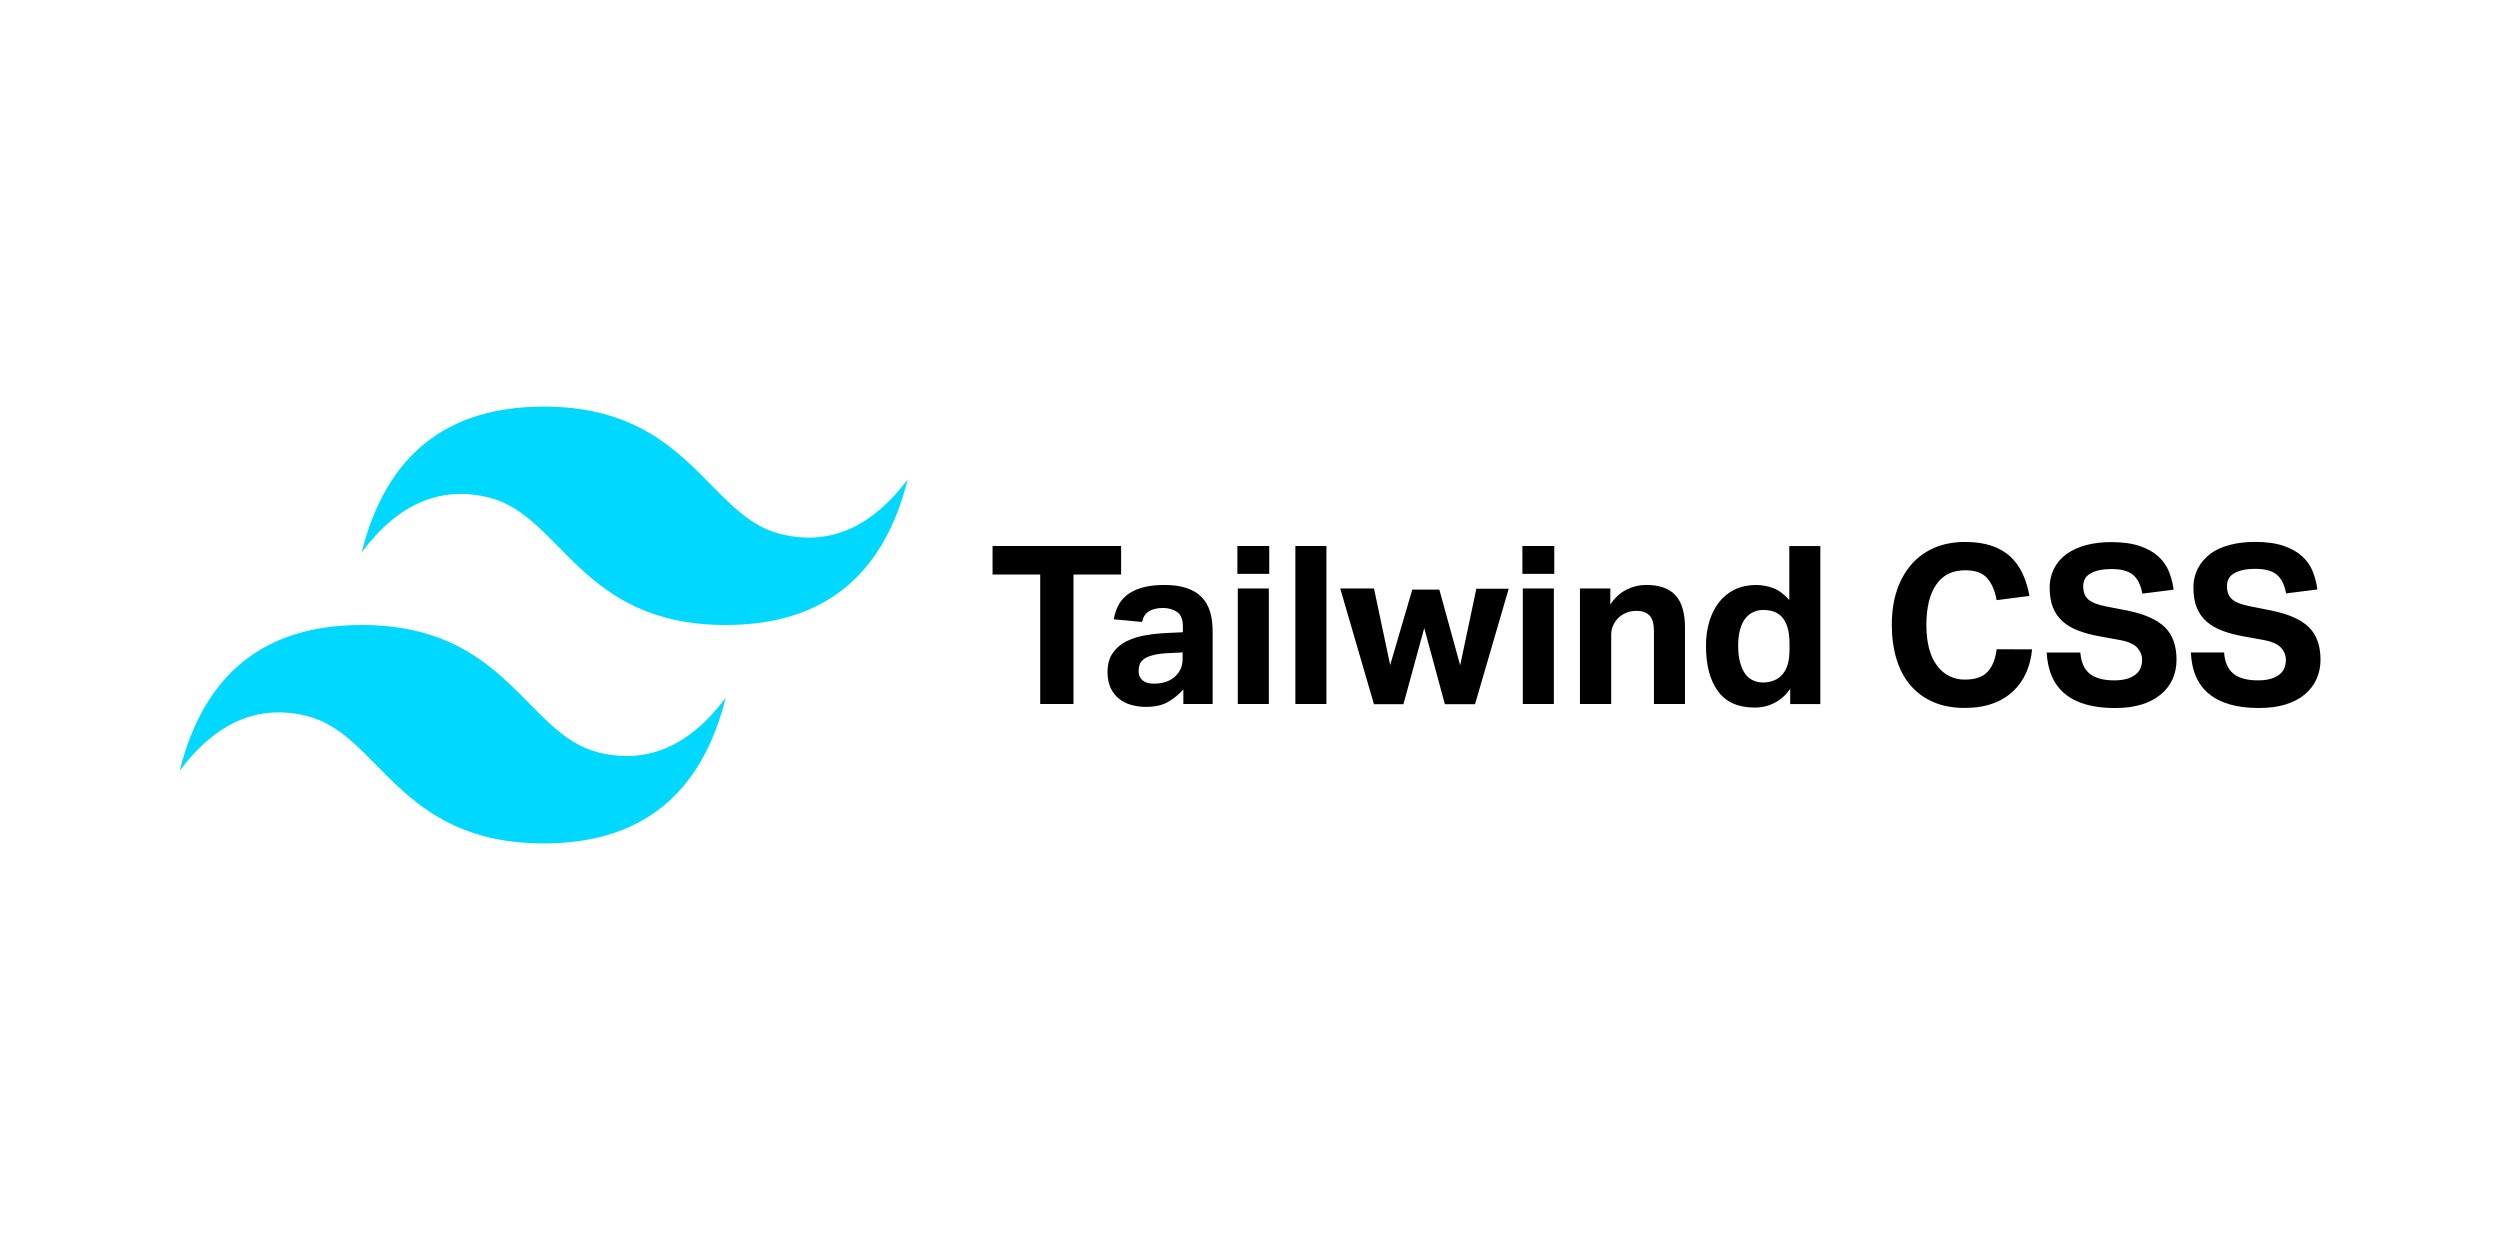
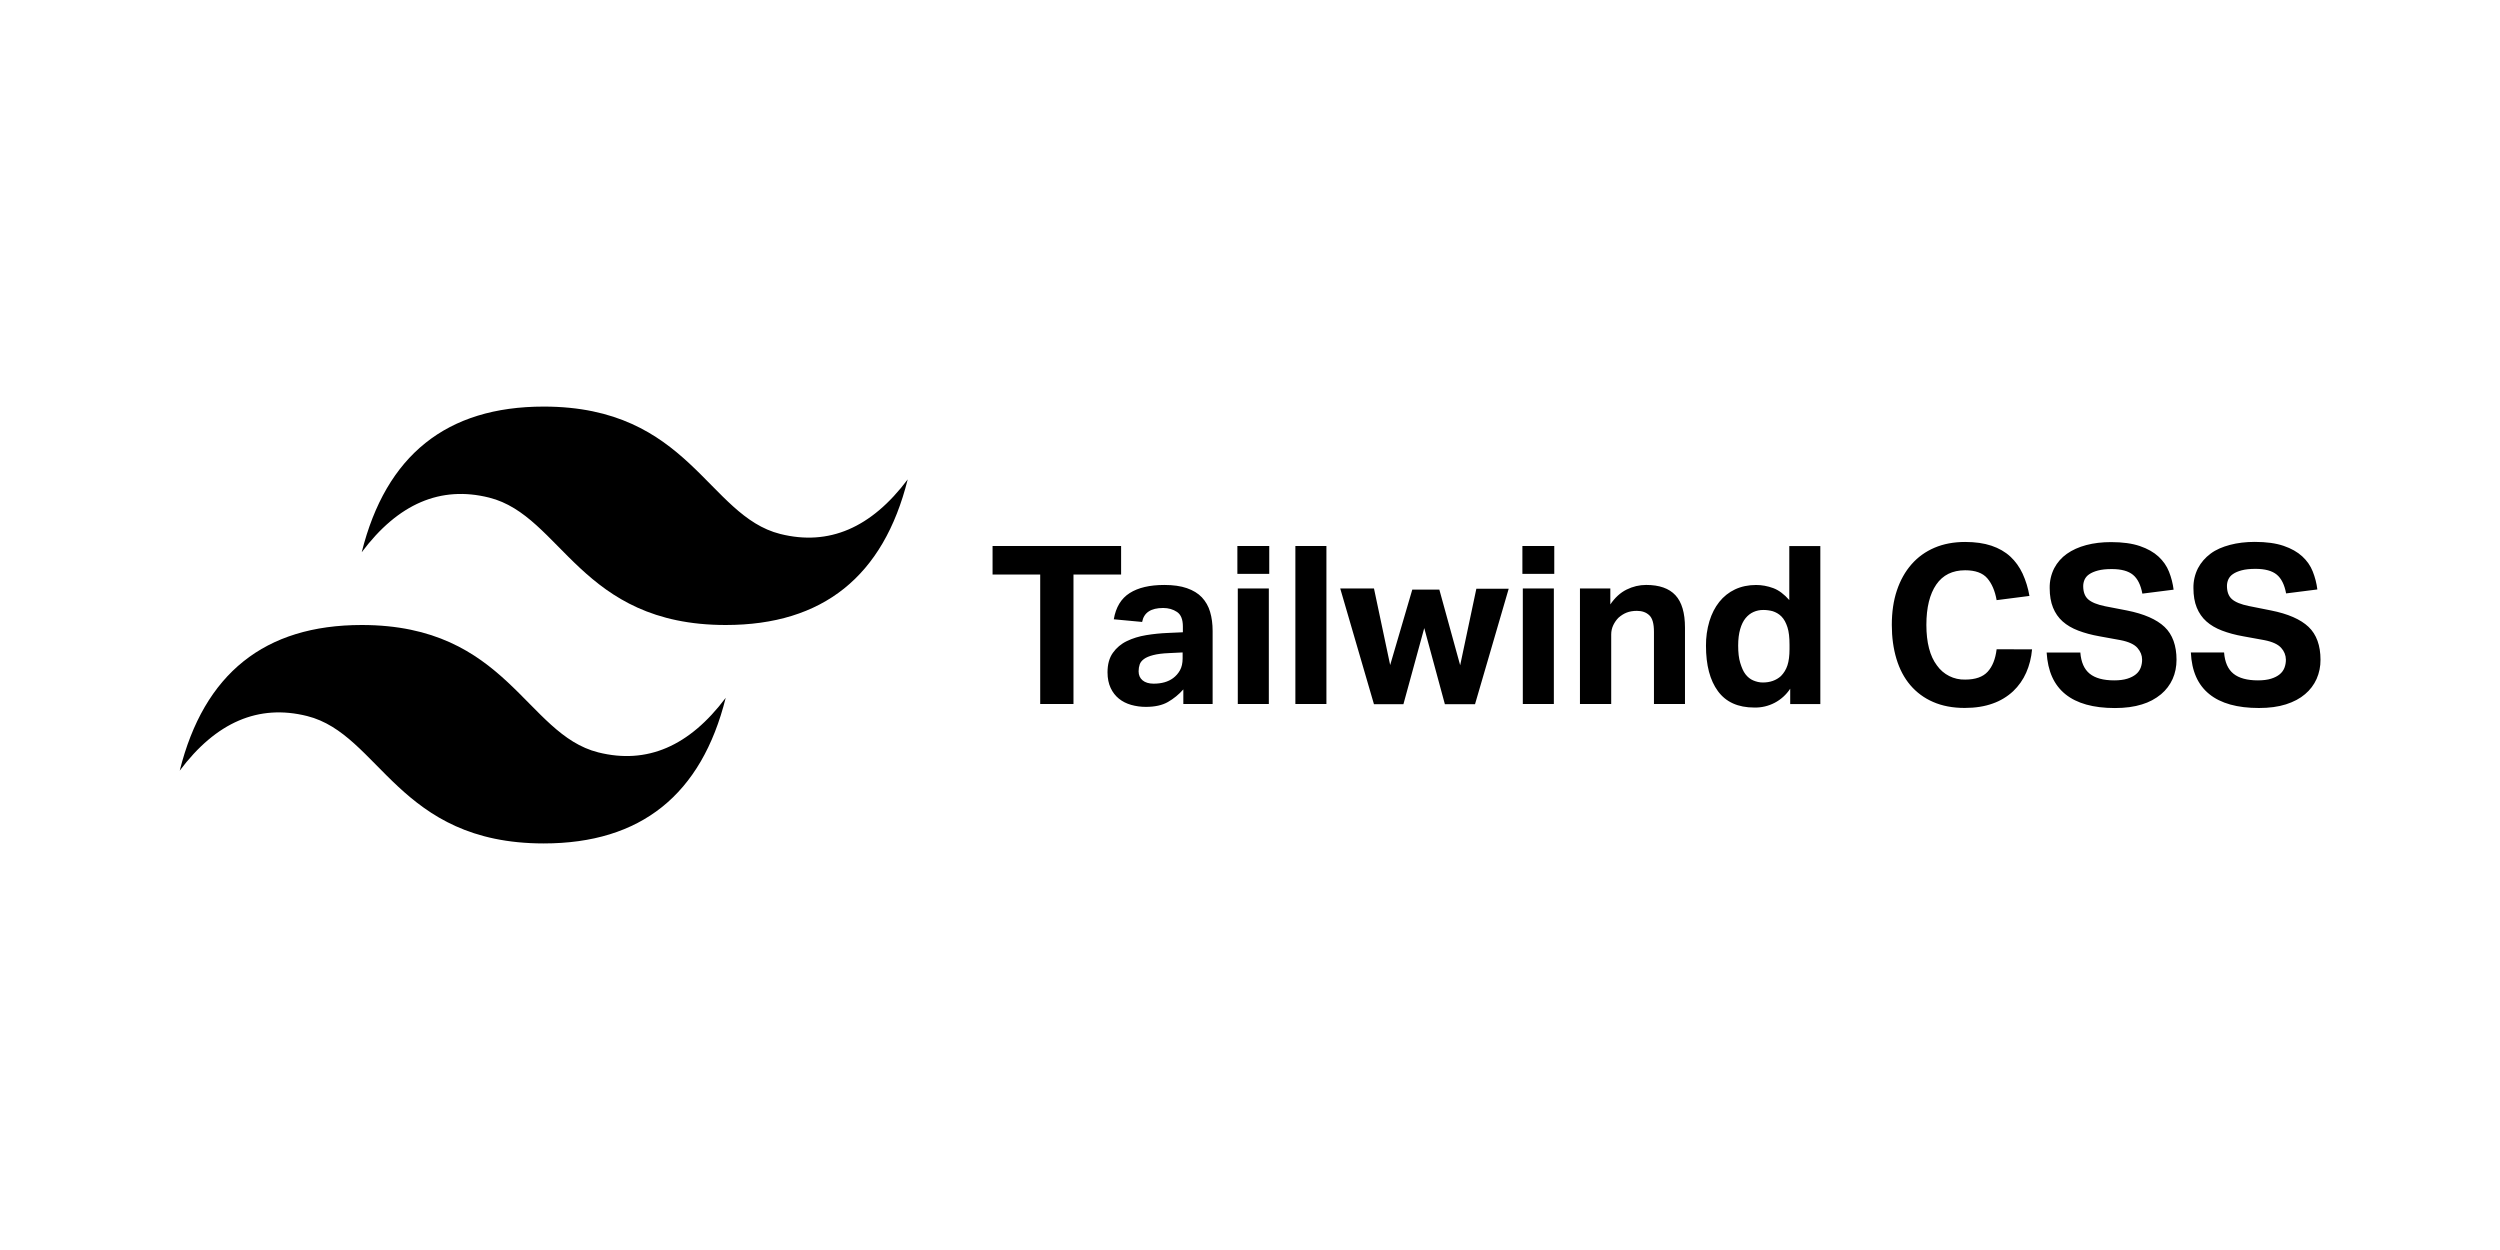
<svg xmlns="http://www.w3.org/2000/svg" width="120" height="60">
  <defs>
    <linearGradient x1="7.294" y1=".881" y2="59.119" id="A" x2="42.237" gradientUnits="userSpaceOnUse">
-       <stop stop-color="#00d8ff" offset="0%" />
-       <stop stop-color="#00d8ff" offset="100%" />
+       <stop stop-color="#000" offset="0%" />
+       <stop stop-color="#000" offset="100%" />
    </linearGradient>
  </defs>
  <g fill-rule="evenodd">
    <path d="M16.03 26.506c1.164-4.66 4.077-6.99 8.736-6.99 6.99 0 7.862 5.24 11.356 6.115 2.33.583 4.368-.29 6.115-2.62C41.073 27.67 38.16 30 33.502 30c-6.99 0-7.862-5.24-11.356-6.115-2.33-.583-4.368.29-6.115 2.62zM7.294 36.99C8.46 32.33 11.37 30 16.03 30c6.99 0 7.862 5.24 11.356 6.115 2.33.583 4.368-.29 6.115-2.62-1.164 4.66-4.077 6.99-8.736 6.99-6.99 0-7.862-5.24-11.356-6.115-2.33-.583-4.368.29-6.115 2.62z" fill="url(#A)" transform="translate(1.333)" />
    <path d="M49.93 27.578h-2.287v-1.37h6.17v1.37h-2.286v6.214H49.93zm6.87 5.513a2.91 2.91 0 0 1-.74.605c-.272.156-.625.234-1.058.234a2.56 2.56 0 0 1-.707-.096c-.224-.064-.42-.163-.586-.297s-.3-.305-.398-.515-.15-.458-.15-.75c0-.382.085-.694.256-.935a1.73 1.73 0 0 1 .67-.563c.276-.135.586-.23.93-.287a8.44 8.44 0 0 1 1.049-.106l.712-.032v-.276c0-.34-.093-.574-.282-.7s-.41-.19-.664-.19c-.59 0-.926.223-1.01.67l-1.36-.127c.098-.58.354-1 .765-1.26s.965-.388 1.66-.388c.425 0 .787.05 1.085.154s.538.25.718.44a1.71 1.71 0 0 1 .394.696c.082.272.122.58.122.92v3.505H56.8v-.7zm-.032-1.774l-.66.032c-.312.013-.564.046-.755.096s-.34.112-.44.186-.173.16-.207.26-.053.21-.053.33c0 .184.064.33.19.435s.305.16.53.16c.384 0 .696-.088.936-.266.135-.1.246-.226.33-.377s.127-.342.127-.568v-.287zm2.646-3.07h1.49v5.544h-1.49zm-.02-2.04h1.53v1.338h-1.53zm2.784 0h1.49v7.584h-1.49zm2.157 2.04h1.616l.777 3.675L67.79 28.3h1.298l1 3.633.777-3.675h1.553l-1.617 5.544h-1.447l-.99-3.654-1 3.654H65.95l-1.616-5.544zm8.76 0h1.49v5.544h-1.49zm-.02-2.04h1.53v1.338h-1.53zm2.774 2.04h1.447v.765c.22-.325.48-.563.78-.712s.615-.223.94-.223c.632 0 1.1.165 1.405.494s.458.848.458 1.556v3.664H79.39V30.33c0-.4-.074-.655-.224-.797s-.347-.212-.595-.212c-.19 0-.356.03-.495.085s-.268.138-.388.244c-.1.1-.183.218-.25.356a1.03 1.03 0 0 0-.1.451v3.335h-1.5v-5.544zm10.08 4.812a2 2 0 0 1-1.723.903c-.78 0-1.36-.262-1.745-.786s-.574-1.25-.574-2.177a3.99 3.99 0 0 1 .166-1.184c.11-.358.267-.666.473-.924a2.12 2.12 0 0 1 .755-.6c.3-.14.635-.212 1.01-.212.276 0 .55.05.823.15s.53.3.772.574v-2.592h1.49v7.584H85.93v-.733zm-.032-2.103c0-.354-.03-.637-.1-.85s-.158-.385-.292-.52c-.128-.127-.268-.2-.42-.25a1.78 1.78 0 0 0-.451-.058 1.14 1.14 0 0 0-.463.096c-.146.064-.272.163-.383.297s-.197.312-.26.53-.096.48-.096.786c0 .332.03.61.1.834s.143.404.25.542.23.237.372.297.295.1.458.1c.354 0 .645-.103.872-.308a1.3 1.3 0 0 0 .313-.515c.066-.202.1-.462.1-.78v-.19zm11.642.212c-.036.404-.13.777-.282 1.12a2.76 2.76 0 0 1-.627.892 2.79 2.79 0 0 1-.979.589c-.386.14-.834.212-1.345.212-.574 0-1.08-.096-1.516-.287a2.98 2.98 0 0 1-1.095-.807c-.295-.347-.516-.767-.665-1.26s-.223-1.036-.223-1.63c0-.616.08-1.168.244-1.657s.398-.906.702-1.253.674-.613 1.106-.797.923-.276 1.47-.276c.482 0 .903.06 1.26.18s.66.294.905.52.44.5.59.818a4.32 4.32 0 0 1 .329 1.073l-1.575.202c-.078-.446-.23-.797-.45-1.052s-.578-.382-1.06-.382c-.61 0-1.073.228-1.387.685s-.475 1.102-.475 1.938c0 .843.17 1.5.506 1.944a1.6 1.6 0 0 0 1.356.68c.49 0 .85-.126 1.08-.377s.373-.61.43-1.078zm2.317.15c.035.467.186.807.45 1.02s.657.32 1.175.32c.248 0 .458-.027.628-.08s.308-.124.415-.212a.75.75 0 0 0 .228-.313 1.08 1.08 0 0 0 .069-.393c0-.2-.073-.385-.222-.558s-.422-.3-.82-.377l-.99-.18c-.4-.07-.734-.163-1.032-.276s-.548-.26-.75-.44-.356-.402-.462-.664-.16-.574-.16-.935a2.03 2.03 0 0 1 .218-.956 1.96 1.96 0 0 1 .606-.69c.26-.184.57-.324.93-.42s.76-.143 1.192-.143c.553 0 1.014.064 1.383.19s.667.295.894.505.395.45.505.728.183.563.22.86l-1.5.19c-.078-.418-.228-.72-.45-.903s-.562-.276-1.016-.276c-.27 0-.49.023-.665.07s-.314.106-.42.18a.62.62 0 0 0-.224.26c-.042.1-.064.202-.064.308 0 .283.08.496.24.637s.43.252.813.33l1.042.202c.823.163 1.426.427 1.81.79s.574.9.574 1.577c0 .332-.062.64-.186.92a2.06 2.06 0 0 1-.554.733 2.6 2.6 0 0 1-.919.489c-.368.117-.8.175-1.298.175-1.036 0-1.828-.22-2.377-.664s-.846-1.1-.9-2.002h1.606zm6.9 0c.035.467.186.807.45 1.02s.66.32 1.175.32c.25 0 .458-.027.63-.08s.308-.124.415-.212a.75.75 0 0 0 .228-.313 1.08 1.08 0 0 0 .069-.393.84.84 0 0 0-.223-.558c-.15-.173-.422-.3-.82-.377l-.99-.18c-.4-.07-.734-.163-1.032-.276s-.548-.26-.75-.44-.356-.402-.463-.664-.16-.574-.16-.935a2.03 2.03 0 0 1 .218-.956c.146-.276.348-.507.606-.7s.57-.324.93-.42.76-.143 1.192-.143c.553 0 1.014.064 1.383.19s.666.295.894.505.396.45.505.728.183.563.22.86l-1.5.19c-.078-.418-.228-.72-.45-.903s-.562-.276-1.016-.276c-.27 0-.49.023-.665.07s-.314.106-.42.18a.62.62 0 0 0-.224.26c-.043.1-.064.202-.064.308 0 .283.08.496.24.637s.43.252.814.33L109 29.3c.823.163 1.426.427 1.81.79s.574.9.574 1.577a2.24 2.24 0 0 1-.186.919 2.05 2.05 0 0 1-.554.733c-.244.21-.55.372-.92.49s-.8.175-1.297.175c-1.036 0-1.828-.22-2.378-.664s-.846-1.1-.888-2.002z" fill="#000" />
  </g>
</svg>
